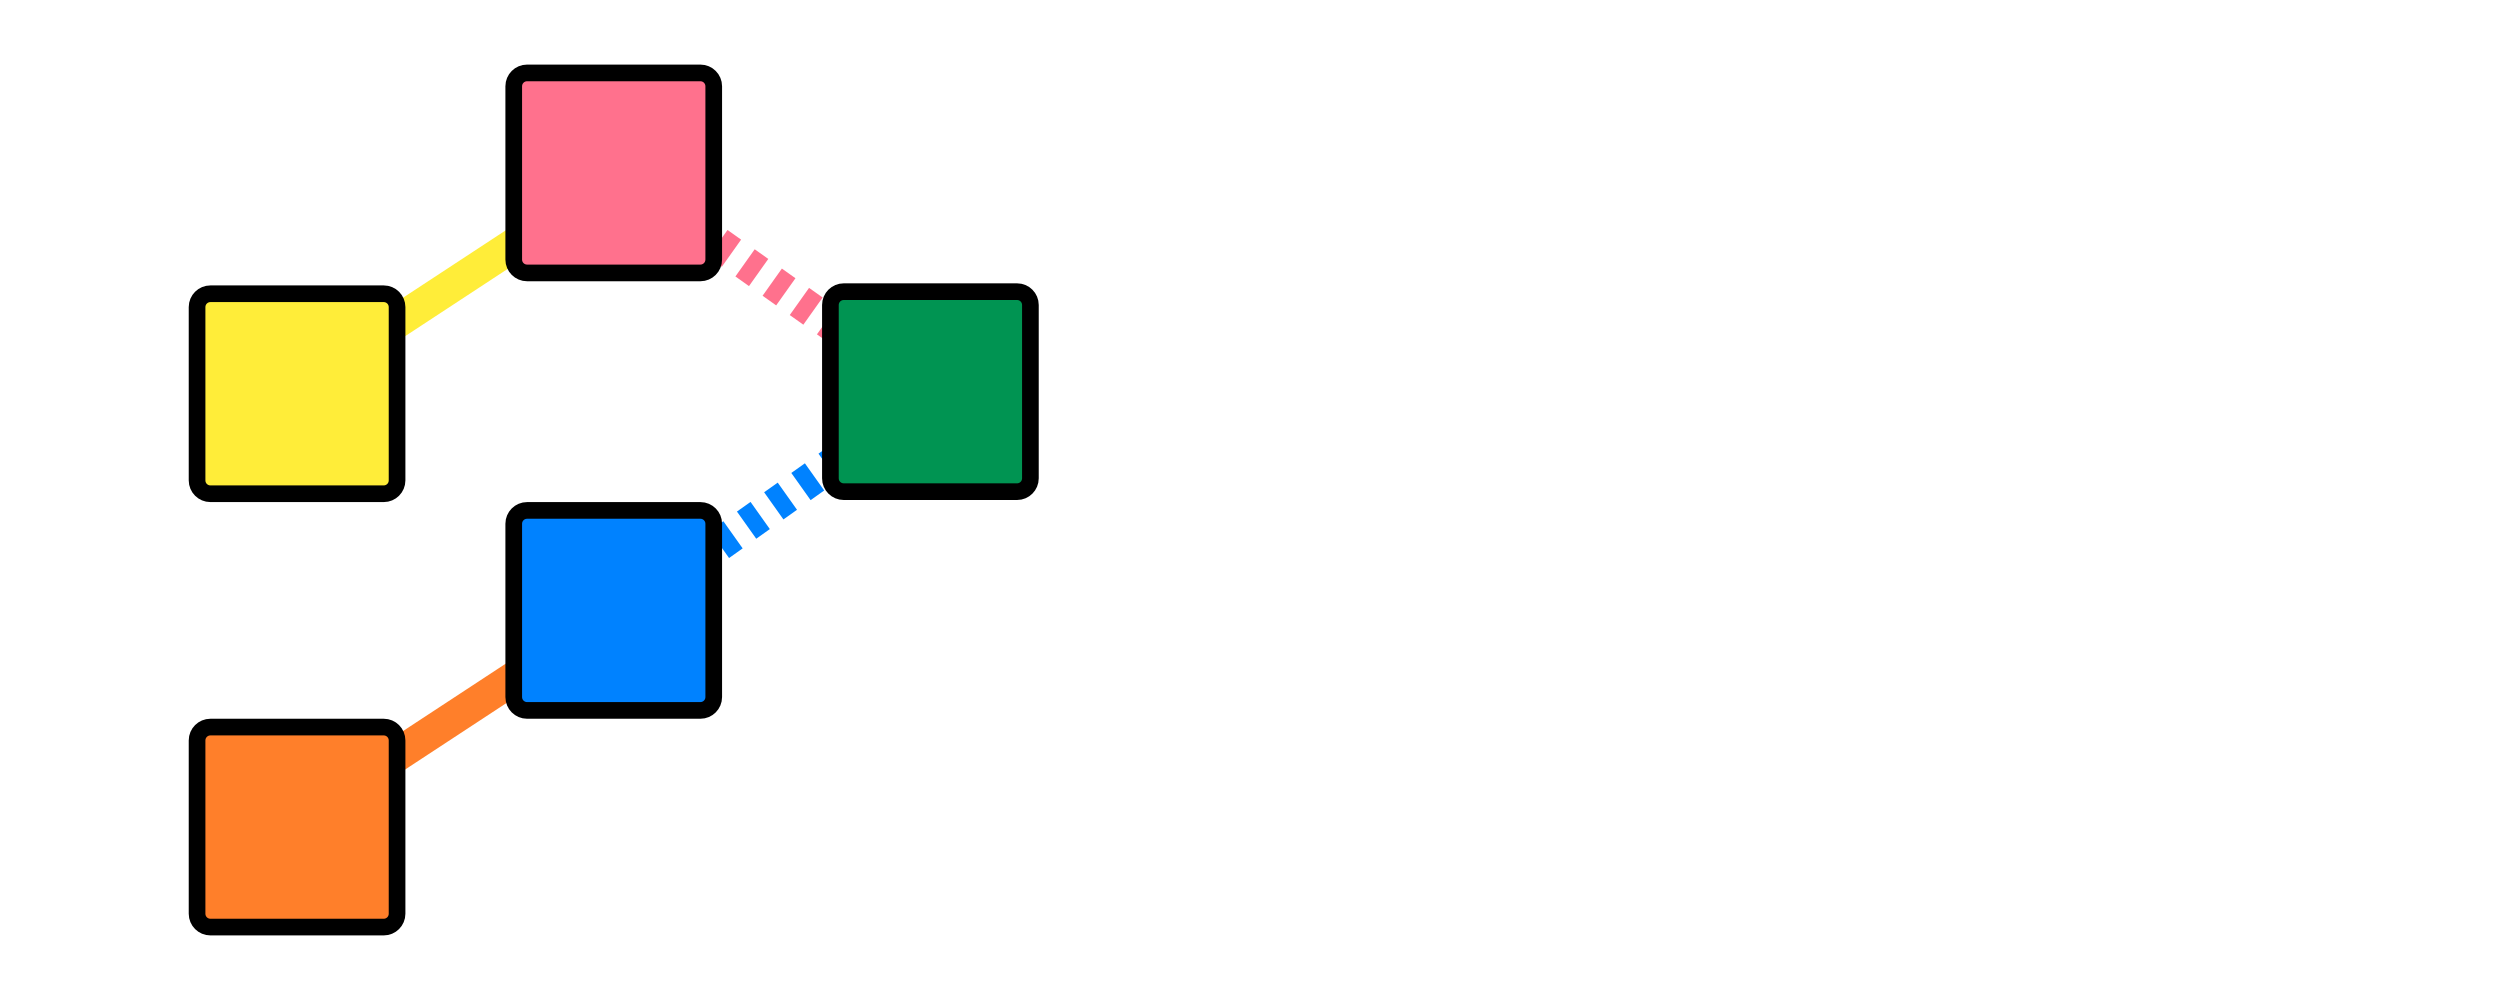
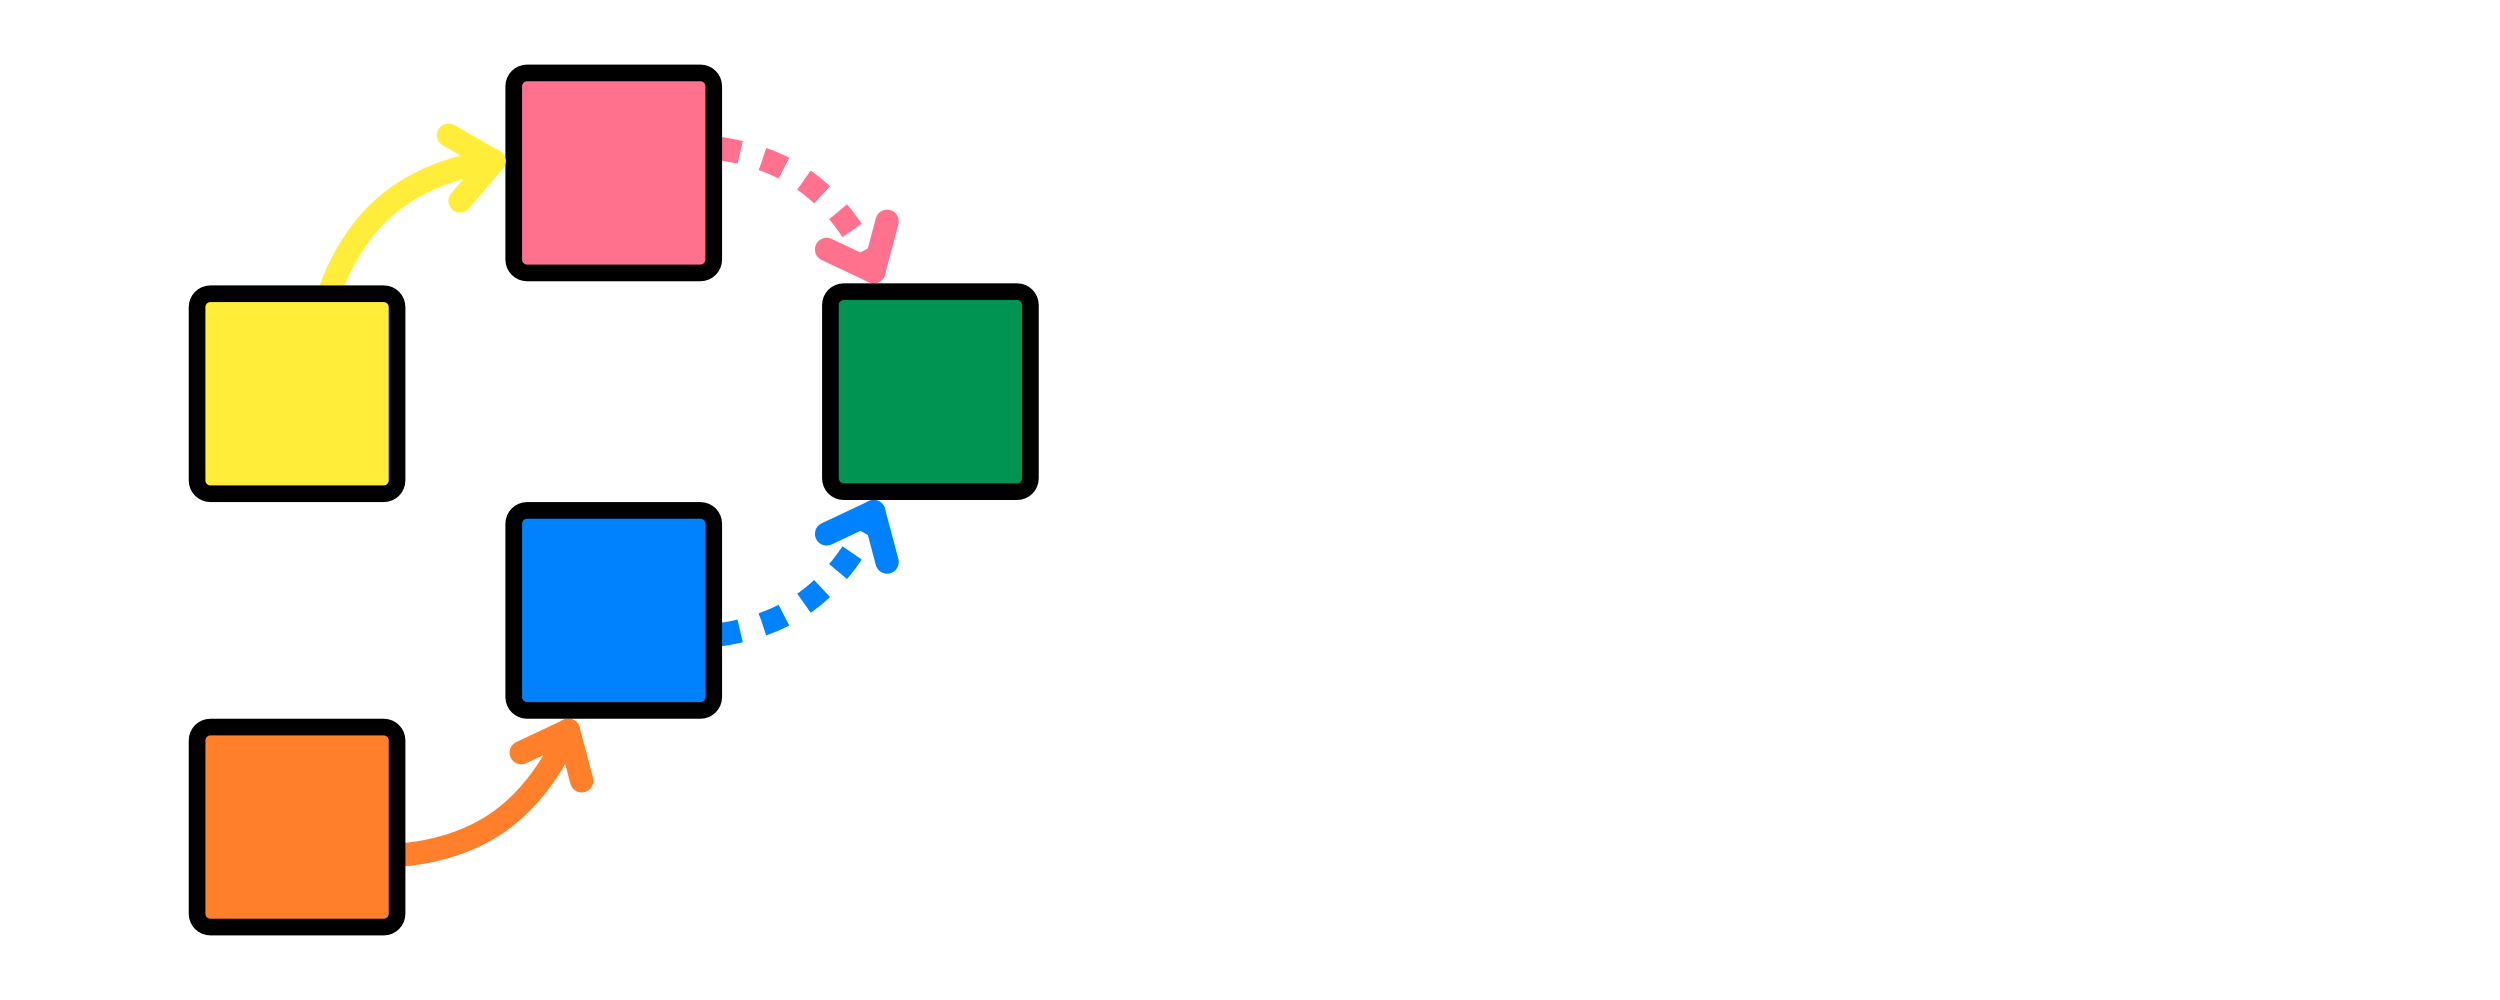
<svg xmlns="http://www.w3.org/2000/svg" version="1.1" id="svg2" width="1500" height="600" viewBox="0 0 1500 600">
  <defs id="defs6" />
  <g id="g10">
    <rect style="fill:#0082ff;fill-opacity:1;stroke:none;stroke-width:10;stroke-linecap:round;stroke-linejoin:round;stroke-miterlimit:4;stroke-dasharray:none" id="rect1054" width="100" height="100" x="-100" y="-100" />
    <rect style="fill:#0082ff;fill-opacity:1;stroke:none;stroke-width:10;stroke-linecap:round;stroke-linejoin:round;stroke-miterlimit:4;stroke-dasharray:none" id="rect1056" width="100" height="100" x="1500" y="-100" />
    <rect style="fill:#0082ff;fill-opacity:1;stroke:none;stroke-width:10;stroke-linecap:round;stroke-linejoin:round;stroke-miterlimit:4;stroke-dasharray:none" id="rect1058" width="100" height="100" x="1500" y="600" />
    <rect style="fill:#0082ff;fill-opacity:1;stroke:none;stroke-width:10;stroke-linecap:round;stroke-linejoin:round;stroke-miterlimit:4;stroke-dasharray:none" id="rect1060" width="100" height="100" x="-100" y="600" />
  </g>
-   <g id="layer2" style="display:none">
-     <path id="path923-7" style="display:inline;fill:#000000;stroke-width:1" d="m 828.91,434.304 c -1.779,-0.15 -3.647,0.678 -4.492,2.297 -1.034,1.802 -0.88,4.405 0.71,5.832 1.873,1.295 4.101,1.936 6.194,2.784 6.615,2.472 13.366,4.571 19.895,7.274 5.809,2.375 11.621,4.768 17.236,7.577 5.484,3.09 10.774,6.516 16.021,9.99 0.555,0.372 1.107,0.75 1.653,1.134 -3.48,1.84 -6.524,4.38 -9.587,6.825 -4.098,3.449 -8.164,6.937 -12.39,10.231 -7.213,5.828 -15.059,10.897 -21.734,17.371 -2.963,2.934 -5.831,6.416 -6.386,10.693 -0.491,2.833 0.512,5.957 2.87,7.692 0.971,0.793 2.184,1.162 3.293,1.71 1.699,-0.289 3.46,-0.687 4.897,-1.688 2.766,-1.947 4.319,-5.068 6.748,-7.363 5.343,-5.397 11.635,-9.716 17.248,-14.813 5.475,-4.753 10.672,-9.808 16.06,-14.656 2.4,-2.163 5.007,-4.164 8.035,-5.363 2.608,-1.197 5.472,-2.354 7.224,-4.746 1.198,-1.69 1.564,-4.101 0.428,-5.92 -1.76,-2.946 -4.417,-5.21 -6.98,-7.435 -6.036,-4.992 -12.603,-9.347 -19.529,-13.004 -8.632,-4.421 -17.678,-7.98 -26.829,-11.169 -5.906,-1.983 -11.858,-3.943 -18.011,-5.005 -0.854,-0.117 -1.71,-0.23 -2.572,-0.247 z m 32.175,31.342 c -2.406,0.107 -4.662,1.076 -6.964,1.697 -1.648,0.476 -3.285,1.048 -4.94,1.464 -15.484,-1.064 -30.959,-2.324 -46.478,-2.767 -14.29,-0.478 -28.592,-0.361 -42.882,0.07 -33.329,0.763 -66.702,0.253 -100.055,-0.671 -11.101,-0.284 -22.204,-0.611 -33.303,-0.869 -6.918,0.872 -13.811,1.963 -20.757,2.591 -2.95,0.231 -5.978,0.274 -8.849,0.197 -9.587,-0.24 -19.198,-0.811 -28.777,-0.077 -3.129,0.325 -6.41,0.599 -9.206,2.168 -1.607,0.89 -2.671,2.744 -2.327,4.594 0.056,0.677 0.382,1.308 0.632,1.903 -0.286,0.794 0.719,0.714 1.204,0.986 1.514,0.66 3.155,0.196 4.695,-0.074 2.423,-0.341 4.892,-0.34 7.255,-0.334 1.63,0.019 3.475,0.085 5.188,0.138 8.04,0.286 16.065,1 24.113,1.041 6.861,-0.013 13.656,-1.086 20.475,-1.705 3.36,-0.306 6.718,-0.807 10.101,-0.646 27.033,0.447 54.042,1.85 81.079,2.127 16.835,0.214 33.671,-0.102 50.499,-0.618 18.623,-0.562 37.307,0.221 55.978,0.815 11.667,0.398 23.335,0.796 35.002,1.194 4.05,-1.523 8.127,-3.119 12.447,-3.673 2.667,-0.533 5.503,-1.589 7.099,-3.92 0.891,-1.233 0.392,-3.182 -1.063,-3.725 -1.634,-0.764 -3.431,0.07 -5.122,-0.228 -1.752,-0.372 -3.173,-1.77 -5.045,-1.678 z" />
-     <path style="display:inline;fill:#000000;fill-opacity:0;stroke:#0082ff;stroke-width:20;stroke-linecap:butt;stroke-linejoin:round;stroke-miterlimit:4;stroke-dasharray:10, 10;stroke-dashoffset:0;stroke-opacity:1" d="M 1317.472,239.825 1191.536,389.477" id="path1040" />
-     <g id="g125" transform="translate(0,20)" style="display:inline">
+   <g id="layer2">
+     <g id="g913" transform="rotate(124.1326,595.5326,266.1089)" style="display:inline">
+       <path style="display:inline;fill:none;fill-opacity:1;stroke:#ff718d;stroke-width:14;stroke-linecap:butt;stroke-linejoin:round;stroke-miterlimit:4;stroke-dasharray:14, 14;stroke-dashoffset:0;stroke-opacity:1" d="m 550.191,382.981 c 0,0 -22,29.743 -22,66.908 0,37.165 22,66.908 22,66.908" id="path907" />
+       <path style="display:inline;fill:#ff718d;fill-opacity:1;stroke:#ff718d;stroke-width:14;stroke-linecap:round;stroke-linejoin:round;stroke-miterlimit:4;stroke-dasharray:none;stroke-opacity:1" d="m 550.191,382.981 4.831,30.883" id="path909" />
+       <path style="display:inline;fill:#ff718d;fill-opacity:1;stroke:#ff718d;stroke-width:14;stroke-linecap:round;stroke-linejoin:round;stroke-miterlimit:4;stroke-dasharray:none;stroke-opacity:1" d="m 550.191,382.981 -29.506,10.318" id="path911" />
+     </g>
+     <rect style="display:inline;fill:#ff718d;fill-opacity:1;stroke:#000000;stroke-width:10;stroke-linecap:round;stroke-linejoin:round;stroke-miterlimit:4;stroke-dasharray:none" id="rect901-6" width="120" height="120" x="308.241" y="43.75" ry="8" />
+     <g id="g943" transform="matrix(-0.5611098,-0.8277414,-0.8277414,0.5611098,966.7334,678.7717)" style="display:inline;stroke:#ff7f2a;stroke-opacity:1">
+       <path style="display:inline;fill:none;fill-opacity:1;stroke:#ff7f2a;stroke-width:14;stroke-linecap:round;stroke-linejoin:round;stroke-miterlimit:4;stroke-dasharray:none;stroke-dashoffset:0;stroke-opacity:1" d="m 550.191,382.981 c 0,0 -22,29.743 -22,66.908 0,37.165 22,66.908 22,66.908" id="path936" />
+       <path style="display:inline;fill:#ff718d;fill-opacity:1;stroke:#ff7f2a;stroke-width:14;stroke-linecap:round;stroke-linejoin:round;stroke-miterlimit:4;stroke-dasharray:none;stroke-opacity:1" d="m 550.191,382.981 4.831,30.883" id="path938" />
+       <path style="display:inline;fill:#ff718d;fill-opacity:1;stroke:#ff7f2a;stroke-width:14;stroke-linecap:round;stroke-linejoin:round;stroke-miterlimit:4;stroke-dasharray:none;stroke-opacity:1" d="m 550.191,382.981 -29.506,10.318" id="path941" />
+     </g>
+     <g id="g918" transform="matrix(-0.5611098,-0.8277414,-0.8277414,0.5611098,1149.961,547.5218)" style="display:inline;stroke:#0082ff;stroke-opacity:1">
+       <path style="display:inline;fill:none;fill-opacity:1;stroke:#0082ff;stroke-width:14;stroke-linecap:butt;stroke-linejoin:round;stroke-miterlimit:4;stroke-dasharray:14, 14;stroke-dashoffset:0;stroke-opacity:1" d="m 550.191,382.981 c 0,0 -22,29.743 -22,66.908 0,37.165 22,66.908 22,66.908" id="path912" />
+       <path style="display:inline;fill:#ff718d;fill-opacity:1;stroke:#0082ff;stroke-width:14;stroke-linecap:round;stroke-linejoin:round;stroke-miterlimit:4;stroke-dasharray:none;stroke-opacity:1" d="m 550.191,382.981 4.831,30.883" id="path914" />
+       <path style="display:inline;fill:#ff718d;fill-opacity:1;stroke:#0082ff;stroke-width:14;stroke-linecap:round;stroke-linejoin:round;stroke-miterlimit:4;stroke-dasharray:none;stroke-opacity:1" d="m 550.191,382.981 -29.506,10.318" id="path916" />
+     </g>
+     <rect style="display:inline;fill:#0082ff;fill-opacity:1;stroke:#000000;stroke-width:10;stroke-linecap:round;stroke-linejoin:round;stroke-miterlimit:4;stroke-dasharray:none" id="rect905-2" width="120" height="120" x="308.241" y="306.25" ry="8" />
+     <g id="g934" transform="rotate(49.13258,736.3568,-37.93256)" style="display:inline;stroke:#ffed39;stroke-opacity:1">
+       <path style="display:inline;fill:none;fill-opacity:1;stroke:#ffed39;stroke-width:14;stroke-linecap:round;stroke-linejoin:round;stroke-miterlimit:4;stroke-dasharray:none;stroke-dashoffset:0;stroke-opacity:1" d="m 550.191,382.981 c 0,0 -22,29.743 -22,66.908 0,37.165 22,66.908 22,66.908" id="path928" />
+       <path style="display:inline;fill:#ff718d;fill-opacity:1;stroke:#ffed39;stroke-width:14;stroke-linecap:round;stroke-linejoin:round;stroke-miterlimit:4;stroke-dasharray:none;stroke-opacity:1" d="m 550.191,382.981 4.831,30.883" id="path930" />
+       <path style="display:inline;fill:#ff718d;fill-opacity:1;stroke:#ffed39;stroke-width:14;stroke-linecap:round;stroke-linejoin:round;stroke-miterlimit:4;stroke-dasharray:none;stroke-opacity:1" d="m 550.191,382.981 -29.506,10.318" id="path932" />
+     </g>
+     <rect style="display:inline;fill:#ffed39;fill-opacity:1;stroke:#000000;stroke-width:10;stroke-linecap:round;stroke-linejoin:round;stroke-miterlimit:4;stroke-dasharray:none" id="rect907" width="120" height="120" x="-238.241" y="-296.25" ry="8" transform="scale(-1)" />
+     <rect style="display:inline;fill:#009452;fill-opacity:1;stroke:#000000;stroke-width:10;stroke-linecap:round;stroke-linejoin:round;stroke-miterlimit:4;stroke-dasharray:none" id="rect860-6" width="120" height="120" x="498.241" y="175" ry="8" />
+     <rect style="display:inline;fill:#ff7f2a;fill-opacity:1;stroke:#000000;stroke-width:10;stroke-linecap:round;stroke-linejoin:round;stroke-miterlimit:4;stroke-dasharray:none" id="rect962" width="120" height="120" x="-238.241" y="-556.25" ry="8" transform="scale(-1)" />
+   </g>
+   <g id="layer3" style="display:none">
+     <g id="g959" transform="matrix(-0.5611098,-0.8277414,-0.8277414,0.5611098,1913.479,547.5218)" style="display:inline;stroke:#0082ff;stroke-opacity:1">
+       <path style="display:inline;fill:none;fill-opacity:1;stroke:#0082ff;stroke-width:14;stroke-linecap:butt;stroke-linejoin:round;stroke-miterlimit:4;stroke-dasharray:14, 14;stroke-dashoffset:0;stroke-opacity:1" d="m 550.191,382.981 c 0,0 -22,29.743 -22,66.908 0,37.165 22,66.908 22,66.908" id="path953" />
+       <path style="display:inline;fill:#ff718d;fill-opacity:1;stroke:#0082ff;stroke-width:14;stroke-linecap:round;stroke-linejoin:round;stroke-miterlimit:4;stroke-dasharray:none;stroke-opacity:1" d="m 550.191,382.981 4.831,30.883" id="path955" />
+       <path style="display:inline;fill:#ff718d;fill-opacity:1;stroke:#0082ff;stroke-width:14;stroke-linecap:round;stroke-linejoin:round;stroke-miterlimit:4;stroke-dasharray:none;stroke-opacity:1" d="m 550.191,382.981 -29.506,10.318" id="path957" />
+     </g>
+     <g id="g125" transform="translate(0,20)">
      <g id="g68" transform="translate(-39.57268)">
        <rect style="fill:#0082ff;fill-opacity:1;stroke:#000000;stroke-width:0;stroke-linecap:round;stroke-linejoin:round;stroke-miterlimit:4;stroke-dasharray:none" id="rect909" width="120" height="120" x="1111.332" y="306.25" />
        <rect style="fill:#ff7f2a;fill-opacity:1;stroke:#000000;stroke-width:0;stroke-linecap:round;stroke-linejoin:round;stroke-miterlimit:4;stroke-dasharray:none" id="rect911" width="120" height="120" x="1111.332" y="426.25" />
        <rect style="fill:none;fill-opacity:1;stroke:#000000;stroke-width:10;stroke-linecap:round;stroke-linejoin:round;stroke-miterlimit:4;stroke-dasharray:none" id="rect917-3" width="120" height="240" x="1111.332" y="306.25" ry="8" />
      </g>
    </g>
-     <path style="display:inline;fill:#ff718d;fill-opacity:1;stroke:#ff718d;stroke-width:20;stroke-linecap:butt;stroke-linejoin:round;stroke-miterlimit:4;stroke-dasharray:10, 10;stroke-dashoffset:0;stroke-opacity:1" d="M 1188.522,86.728 1317.472,233.641" id="path1042" />
-     <g id="g119" transform="translate(0,-20)" style="display:inline">
+     <g id="g951" transform="rotate(124.1326,977.2916,468.5276)" style="display:inline">
+       <path style="display:inline;fill:none;fill-opacity:1;stroke:#ff718d;stroke-width:14;stroke-linecap:butt;stroke-linejoin:round;stroke-miterlimit:4;stroke-dasharray:14, 14;stroke-dashoffset:0;stroke-opacity:1" d="m 550.191,382.981 c 0,0 -22,29.743 -22,66.908 0,37.165 22,66.908 22,66.908" id="path945" />
+       <path style="display:inline;fill:#ff718d;fill-opacity:1;stroke:#ff718d;stroke-width:14;stroke-linecap:round;stroke-linejoin:round;stroke-miterlimit:4;stroke-dasharray:none;stroke-opacity:1" d="m 550.191,382.981 4.831,30.883" id="path947" />
+       <path style="display:inline;fill:#ff718d;fill-opacity:1;stroke:#ff718d;stroke-width:14;stroke-linecap:round;stroke-linejoin:round;stroke-miterlimit:4;stroke-dasharray:none;stroke-opacity:1" d="m 550.191,382.981 -29.506,10.318" id="path949" />
+     </g>
+     <g id="g119" transform="translate(-5.0067902e-5,-20)">
      <rect style="fill:#ff718d;fill-opacity:1;stroke:#000000;stroke-width:0;stroke-linecap:round;stroke-linejoin:round;stroke-miterlimit:4;stroke-dasharray:none" id="rect70" width="120" height="120" x="1071.759" y="43.75" />
-       <rect style="fill:#ffed39;fill-opacity:1;stroke:#000000;stroke-width:0;stroke-linecap:round;stroke-linejoin:round;stroke-miterlimit:4;stroke-dasharray:none" id="rect72" width="120" height="120" x="1071.759" y="163.75" />
+       <rect style="fill:#ffed39;fill-opacity:1;stroke:#ffed39;stroke-width:0;stroke-linecap:round;stroke-linejoin:round;stroke-miterlimit:4;stroke-dasharray:none;stroke-opacity:1" id="rect72" width="120" height="120" x="1071.759" y="163.75" />
      <rect style="fill:none;fill-opacity:1;stroke:#000000;stroke-width:10;stroke-linecap:round;stroke-linejoin:round;stroke-miterlimit:4;stroke-dasharray:none" id="rect74" width="120" height="240" x="1071.759" y="43.75" ry="8" />
    </g>
-     <rect style="display:inline;fill:#009452;fill-opacity:1;stroke:#000000;stroke-width:10;stroke-linecap:round;stroke-linejoin:round;stroke-miterlimit:4;stroke-dasharray:none" id="rect1052" width="120" height="120" x="1261.759" y="175" ry="8" />
-   </g>
-   <g id="layer3" style="display:inline">
-     <path style="fill:#ffed39;fill-opacity:1;stroke:#ff7f2a;stroke-width:20;stroke-linecap:round;stroke-linejoin:round;stroke-miterlimit:4;stroke-dasharray:none;stroke-opacity:1" d="M 172.708,495.93 370.339,366.25" id="path1020" />
-     <path style="fill:#000000;fill-opacity:0;stroke:#0082ff;stroke-width:20;stroke-linecap:butt;stroke-linejoin:round;stroke-miterlimit:4;stroke-dasharray:10, 10;stroke-dashoffset:0;stroke-opacity:1" d="M 553.954,239.825 365.492,373.641" id="path870-6" />
-     <path style="fill:#ff718d;fill-opacity:1;stroke:#ff718d;stroke-width:20;stroke-linecap:butt;stroke-linejoin:round;stroke-miterlimit:4;stroke-dasharray:10, 10;stroke-dashoffset:0;stroke-opacity:1" d="M 365.492,99.825 553.954,233.641" id="path868-0" />
-     <path style="fill:#ffed39;fill-opacity:1;stroke:#ffed39;stroke-width:20;stroke-linecap:round;stroke-linejoin:round;stroke-miterlimit:4;stroke-dasharray:none;stroke-opacity:1" d="M 172.708,235.93 370.339,106.25" id="path1022" />
-     <rect style="fill:#ff718d;fill-opacity:1;stroke:#000000;stroke-width:10;stroke-linecap:round;stroke-linejoin:round;stroke-miterlimit:4;stroke-dasharray:none" id="rect901-6" width="120" height="120" x="308.241" y="43.75" ry="8" />
-     <rect style="fill:#0082ff;fill-opacity:1;stroke:#000000;stroke-width:10;stroke-linecap:round;stroke-linejoin:round;stroke-miterlimit:4;stroke-dasharray:none" id="rect905-2" width="120" height="120" x="308.241" y="306.25" ry="8" />
-     <rect style="fill:#ffed39;fill-opacity:1;stroke:#000000;stroke-width:10;stroke-linecap:round;stroke-linejoin:round;stroke-miterlimit:4;stroke-dasharray:none" id="rect907" width="120" height="120" x="-238.241" y="-296.25" ry="8" transform="scale(-1)" />
-     <rect style="fill:#009452;fill-opacity:1;stroke:#000000;stroke-width:10;stroke-linecap:round;stroke-linejoin:round;stroke-miterlimit:4;stroke-dasharray:none" id="rect860-6" width="120" height="120" x="498.241" y="175" ry="8" />
-     <rect style="fill:#ff7f2a;fill-opacity:1;stroke:#000000;stroke-width:10;stroke-linecap:round;stroke-linejoin:round;stroke-miterlimit:4;stroke-dasharray:none" id="rect962" width="120" height="120" x="-238.241" y="-556.25" ry="8" transform="scale(-1)" />
+     <rect style="fill:#009452;fill-opacity:1;stroke:#000000;stroke-width:10;stroke-linecap:round;stroke-linejoin:round;stroke-miterlimit:4;stroke-dasharray:none" id="rect1052" width="120" height="120" x="1261.759" y="175" ry="8" />
+     <g id="g946" transform="rotate(90,772.5402,522.3489)" style="display:inline;stroke:#000000">
+       <path style="display:inline;fill:#ff718d;fill-opacity:1;stroke:#000000;stroke-width:14;stroke-linecap:round;stroke-linejoin:round;stroke-miterlimit:4;stroke-dasharray:none;stroke-opacity:1" d="m 550.191,382.981 v 133.816" id="path940" />
+       <path style="display:inline;fill:#ff718d;fill-opacity:1;stroke:#000000;stroke-width:14;stroke-linecap:round;stroke-linejoin:round;stroke-miterlimit:4;stroke-dasharray:none;stroke-opacity:1" d="m 550.191,382.981 20.012,24.012" id="path942" />
+       <path style="display:inline;fill:#ff718d;fill-opacity:1;stroke:#000000;stroke-width:14;stroke-linecap:round;stroke-linejoin:round;stroke-miterlimit:4;stroke-dasharray:none;stroke-opacity:1" d="m 550.191,382.981 -20.012,24.012" id="path944" />
+     </g>
  </g>
</svg>
